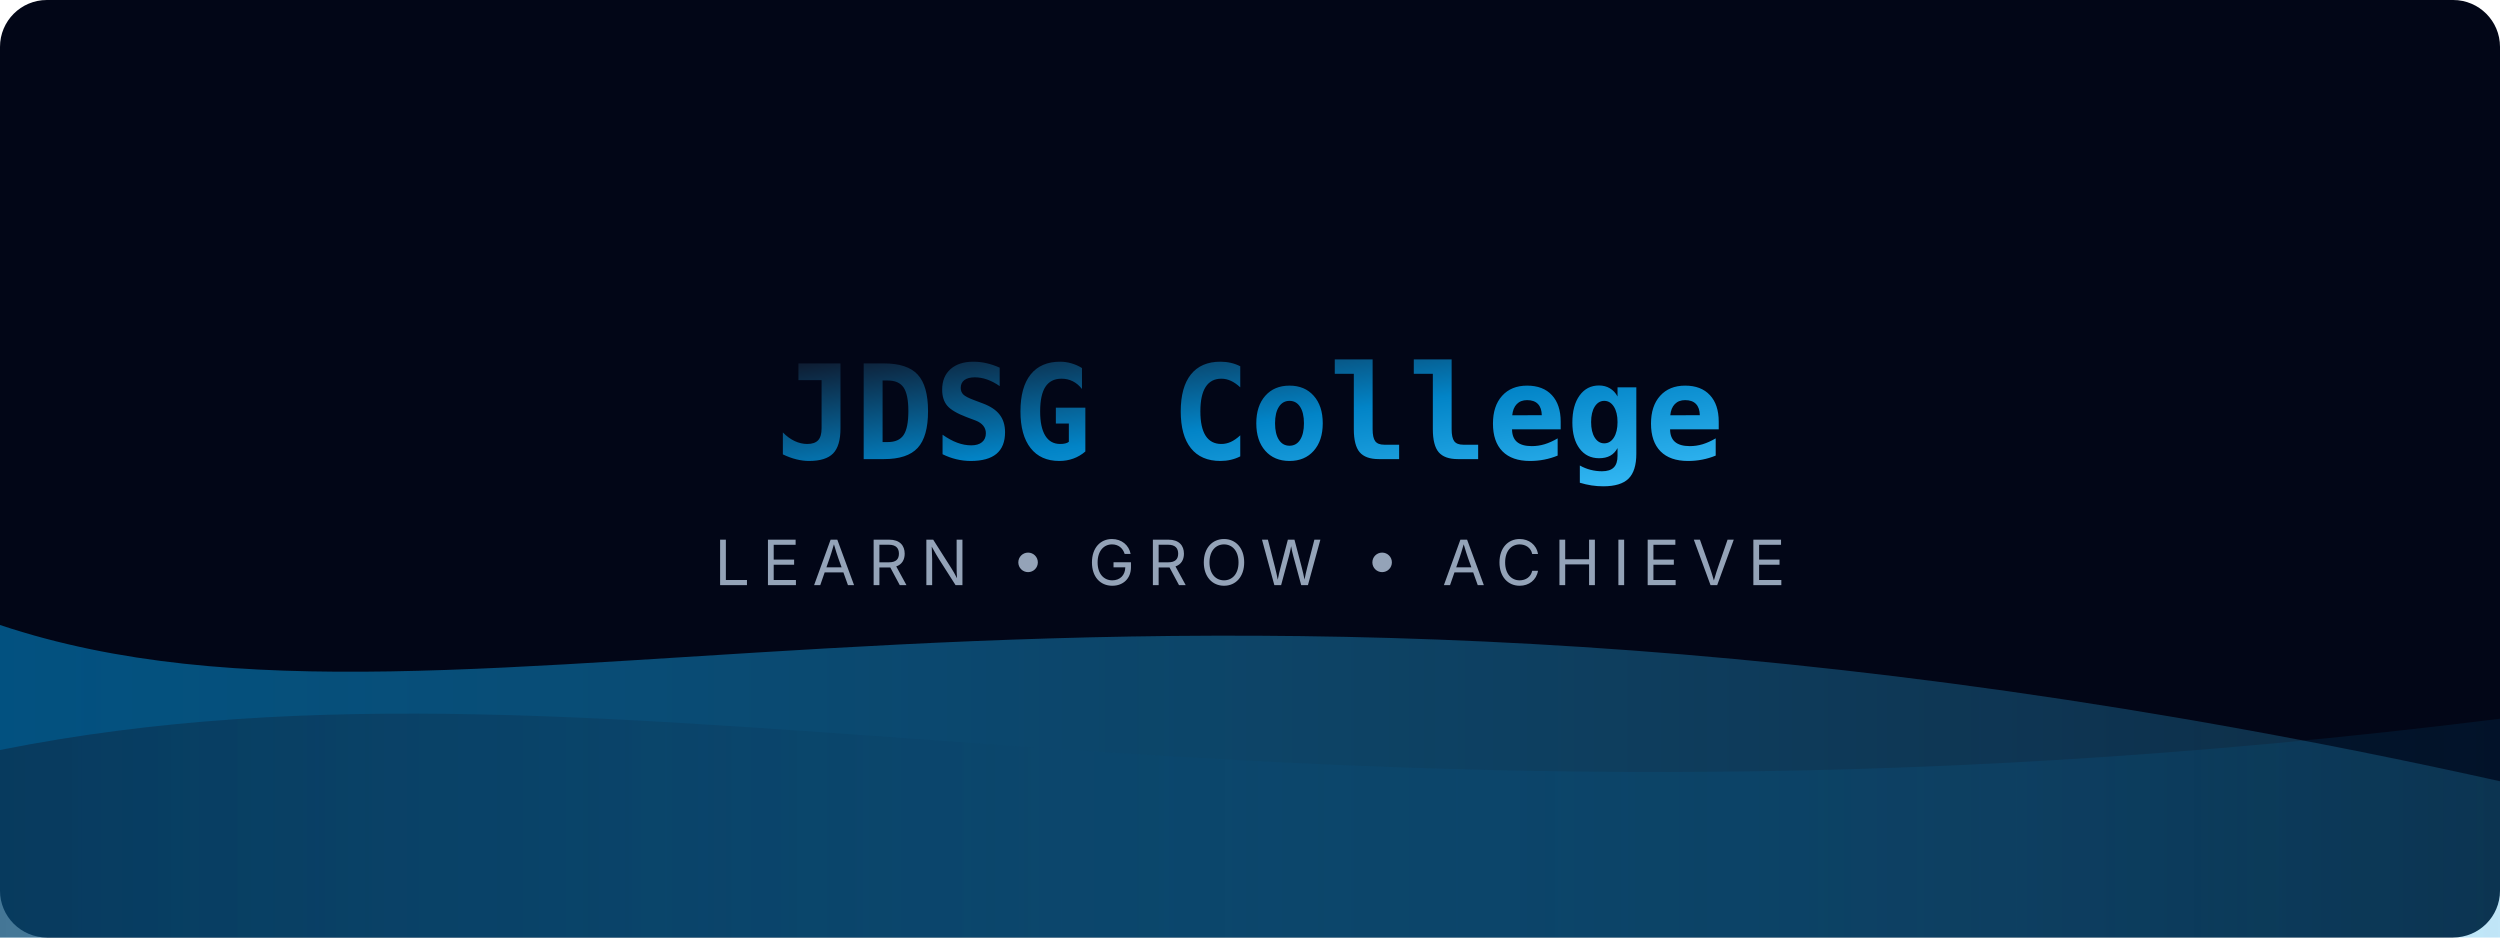
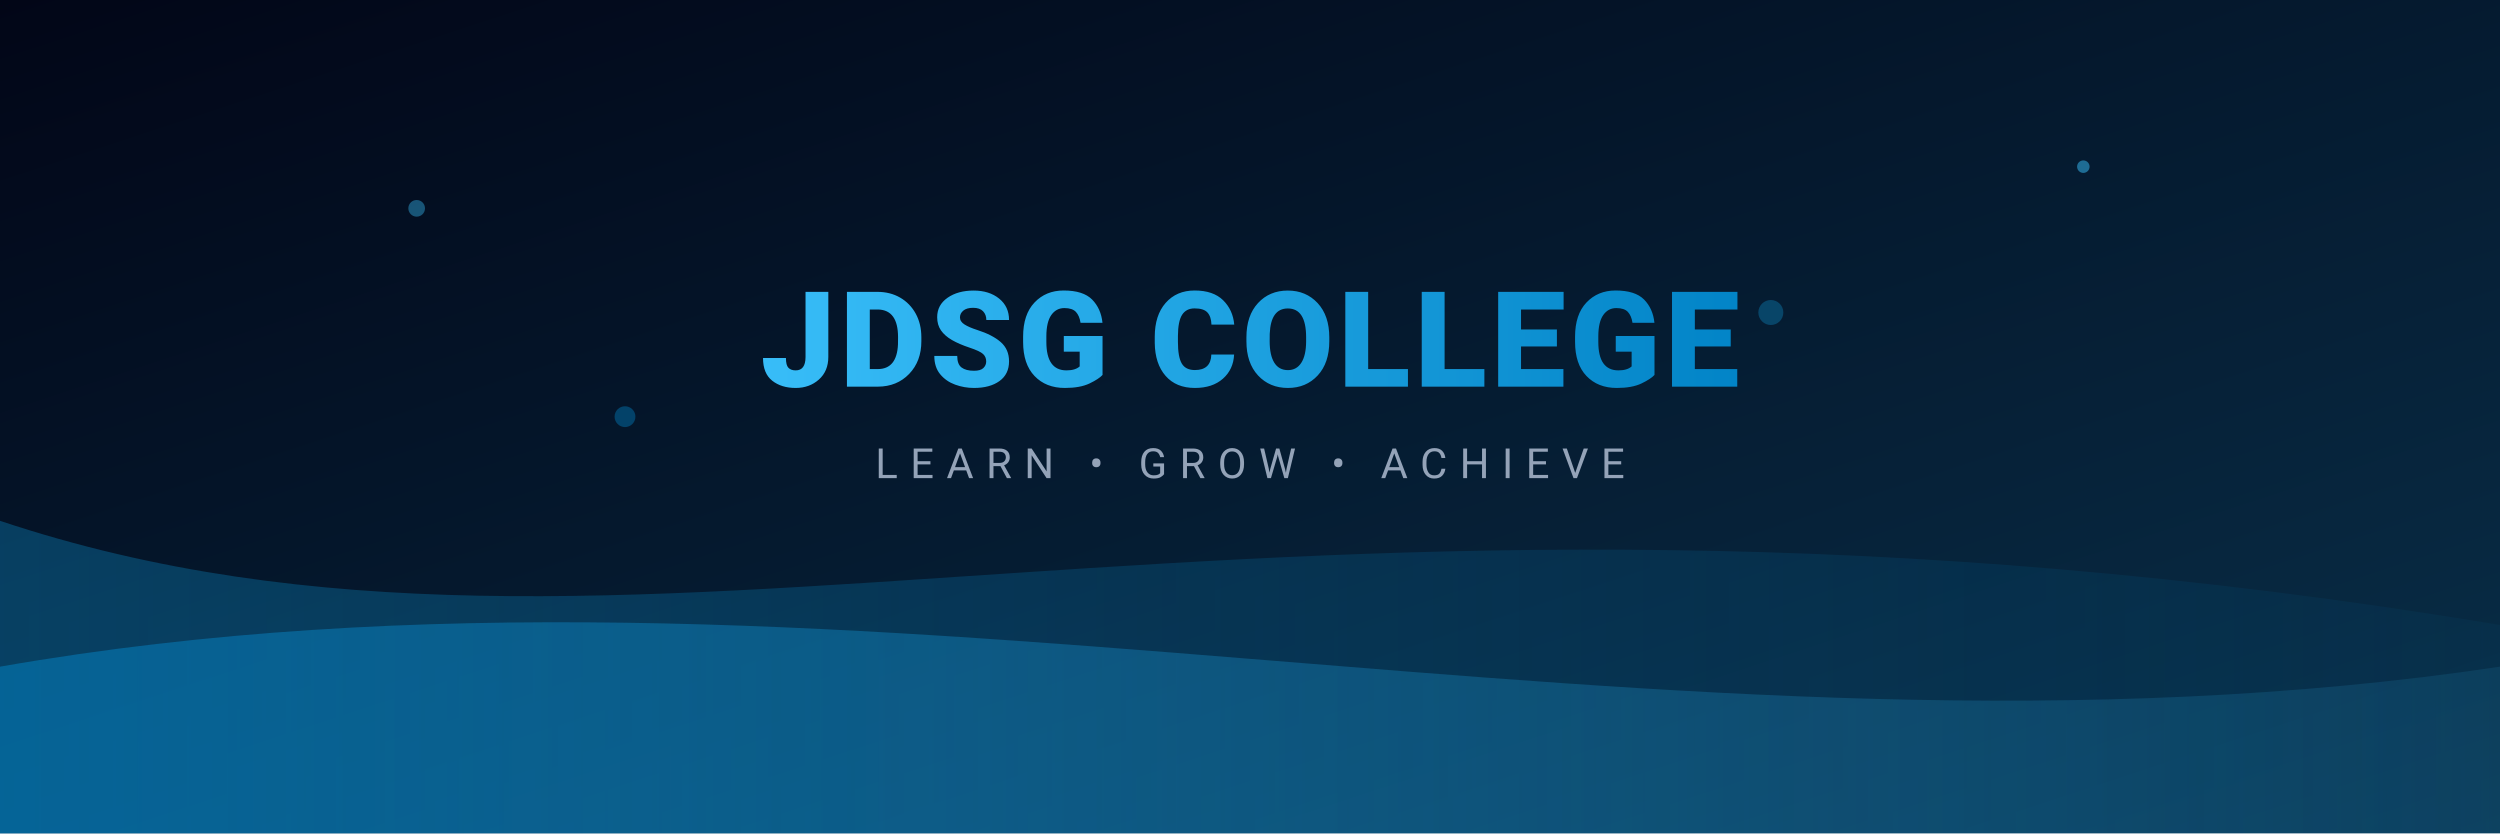
- <svg xmlns="http://www.w3.org/2000/svg" viewBox="0 0 800 300" width="100%" height="100%">
+ <svg xmlns="http://www.w3.org/2000/svg" viewBox="0 0 1200 400" width="100%" height="100%">
  <defs>
-     <linearGradient id="waterGradient" x1="0%" y1="0%" x2="100%" y2="100%">
-       <stop offset="0%" stop-color="#0F172A">
-         <animate attributeName="stop-color" values="#0F172A;#0369A1;#0F172A" dur="10s" repeatCount="indefinite" />
+     <linearGradient id="bgGradient" x1="0%" y1="0%" x2="100%" y2="100%">
+       <stop offset="0%" stop-color="#020617" />
+       <stop offset="100%" stop-color="#082F49" />
+     </linearGradient>
+     <linearGradient id="textGradient" x1="0%" y1="0%" x2="100%" y2="0%">
+       <stop offset="0%" stop-color="#38BDF8">
+         <animate attributeName="stop-color" values="#38BDF8;#0284C7;#38BDF8" dur="5s" repeatCount="indefinite" />
      </stop>
-       <stop offset="50%" stop-color="#0284C7">
-         <animate attributeName="stop-color" values="#0284C7;#38BDF8;#0284C7" dur="10s" repeatCount="indefinite" />
-       </stop>
-       <stop offset="100%" stop-color="#38BDF8">
-         <animate attributeName="stop-color" values="#38BDF8;#0F172A;#38BDF8" dur="10s" repeatCount="indefinite" />
+       <stop offset="100%" stop-color="#0284C7">
+         <animate attributeName="stop-color" values="#0284C7;#38BDF8;#0284C7" dur="5s" repeatCount="indefinite" />
      </stop>
    </linearGradient>
-     <linearGradient id="waveGradient1" x1="0%" y1="0%" x2="100%" y2="0%">
-       <stop offset="0%" stop-color="#0284C7" stop-opacity="0.6" />
-       <stop offset="100%" stop-color="#38BDF8" stop-opacity="0.2" />
+     <linearGradient id="wave1" x1="0%" y1="0%" x2="100%" y2="0%">
+       <stop offset="0%" stop-color="#0EA5E9" stop-opacity="0.3" />
+       <stop offset="100%" stop-color="#0284C7" stop-opacity="0.05" />
    </linearGradient>
-     <linearGradient id="waveGradient2" x1="0%" y1="0%" x2="100%" y2="0%">
-       <stop offset="0%" stop-color="#0F172A" stop-opacity="0.4" />
-       <stop offset="100%" stop-color="#0284C7" stop-opacity="0.1" />
+     <linearGradient id="wave2" x1="0%" y1="0%" x2="100%" y2="0%">
+       <stop offset="0%" stop-color="#0284C7" stop-opacity="0.5" />
+       <stop offset="100%" stop-color="#38BDF8" stop-opacity="0.1" />
    </linearGradient>
  </defs>
-   <rect width="100%" height="100%" fill="#020617" rx="15" />
-   <path fill="url(#waveGradient1)" d="M0,200 C150,250 350,150 800,250 L800,300 L0,300 Z">
-     <animate attributeName="d" dur="8s" repeatCount="indefinite" values="M0,200 C150,250 350,150 800,250 L800,300 L0,300 Z;               M0,220 C200,150 400,280 800,220 L800,300 L0,300 Z;               M0,200 C150,250 350,150 800,250 L800,300 L0,300 Z" />
-   </path>
-   <path fill="url(#waveGradient2)" d="M0,240 C200,200 400,280 800,230 L800,300 L0,300 Z">
-     <animate attributeName="d" dur="10s" repeatCount="indefinite" values="M0,240 C200,200 400,280 800,230 L800,300 L0,300 Z;               M0,230 C250,270 450,180 800,260 L800,300 L0,300 Z;               M0,240 C200,200 400,280 800,230 L800,300 L0,300 Z" />
-   </path>
-   <text x="50%" y="45%" dominant-baseline="middle" text-anchor="middle" font-family="'Fira Code', monospace" font-size="42" font-weight="bold" fill="url(#waterGradient)">
-     JDSG College
+   <rect width="100%" height="100%" fill="url(#bgGradient)" />
+   <circle cx="200" cy="100" r="4" fill="#38BDF8" opacity="0.4">
+     <animate attributeName="cy" values="100;80;100" dur="4s" repeatCount="indefinite" />
+   </circle>
+   <circle cx="850" cy="150" r="6" fill="#0EA5E9" opacity="0.3">
+     <animate attributeName="cy" values="150;130;150" dur="5s" repeatCount="indefinite" />
+   </circle>
+   <circle cx="1000" cy="80" r="3" fill="#38BDF8" opacity="0.5">
+     <animate attributeName="cy" values="80;60;80" dur="3s" repeatCount="indefinite" />
+   </circle>
+   <circle cx="300" cy="200" r="5" fill="#0284C7" opacity="0.4">
+     <animate attributeName="cy" values="200;180;200" dur="6s" repeatCount="indefinite" />
+   </circle>
+   <text x="50%" y="42%" dominant-baseline="middle" text-anchor="middle" font-family="-apple-system, BlinkMacSystemFont, 'Segoe UI', Roboto, Helvetica, Arial, sans-serif" font-size="64" font-weight="800" fill="url(#textGradient)" letter-spacing="2">
+     JDSG COLLEGE
  </text>
-   <text x="50%" y="60%" dominant-baseline="middle" text-anchor="middle" font-family="'Inter', sans-serif" font-size="20" fill="#94A3B8" letter-spacing="4">
+   <text x="50%" y="56%" dominant-baseline="middle" text-anchor="middle" font-family="-apple-system, BlinkMacSystemFont, 'Segoe UI', Roboto, Helvetica, Arial, sans-serif" font-size="20" fill="#94A3B8" font-weight="400" letter-spacing="6">
    LEARN • GROW • ACHIEVE
  </text>
+   <path fill="url(#wave1)" d="M0,250 C300,350 600,200 1200,300 L1200,400 L0,400 Z">
+     <animate attributeName="d" dur="10s" repeatCount="indefinite" values="M0,250 C300,350 600,200 1200,300 L1200,400 L0,400 Z;               M0,300 C400,200 800,350 1200,250 L1200,400 L0,400 Z;               M0,250 C300,350 600,200 1200,300 L1200,400 L0,400 Z" />
+   </path>
+   <path fill="url(#wave2)" d="M0,320 C400,250 800,380 1200,320 L1200,400 L0,400 Z">
+     <animate attributeName="d" dur="8s" repeatCount="indefinite" values="M0,320 C400,250 800,380 1200,320 L1200,400 L0,400 Z;               M0,280 C300,380 700,250 1200,350 L1200,400 L0,400 Z;               M0,320 C400,250 800,380 1200,320 L1200,400 L0,400 Z" />
+   </path>
</svg>
